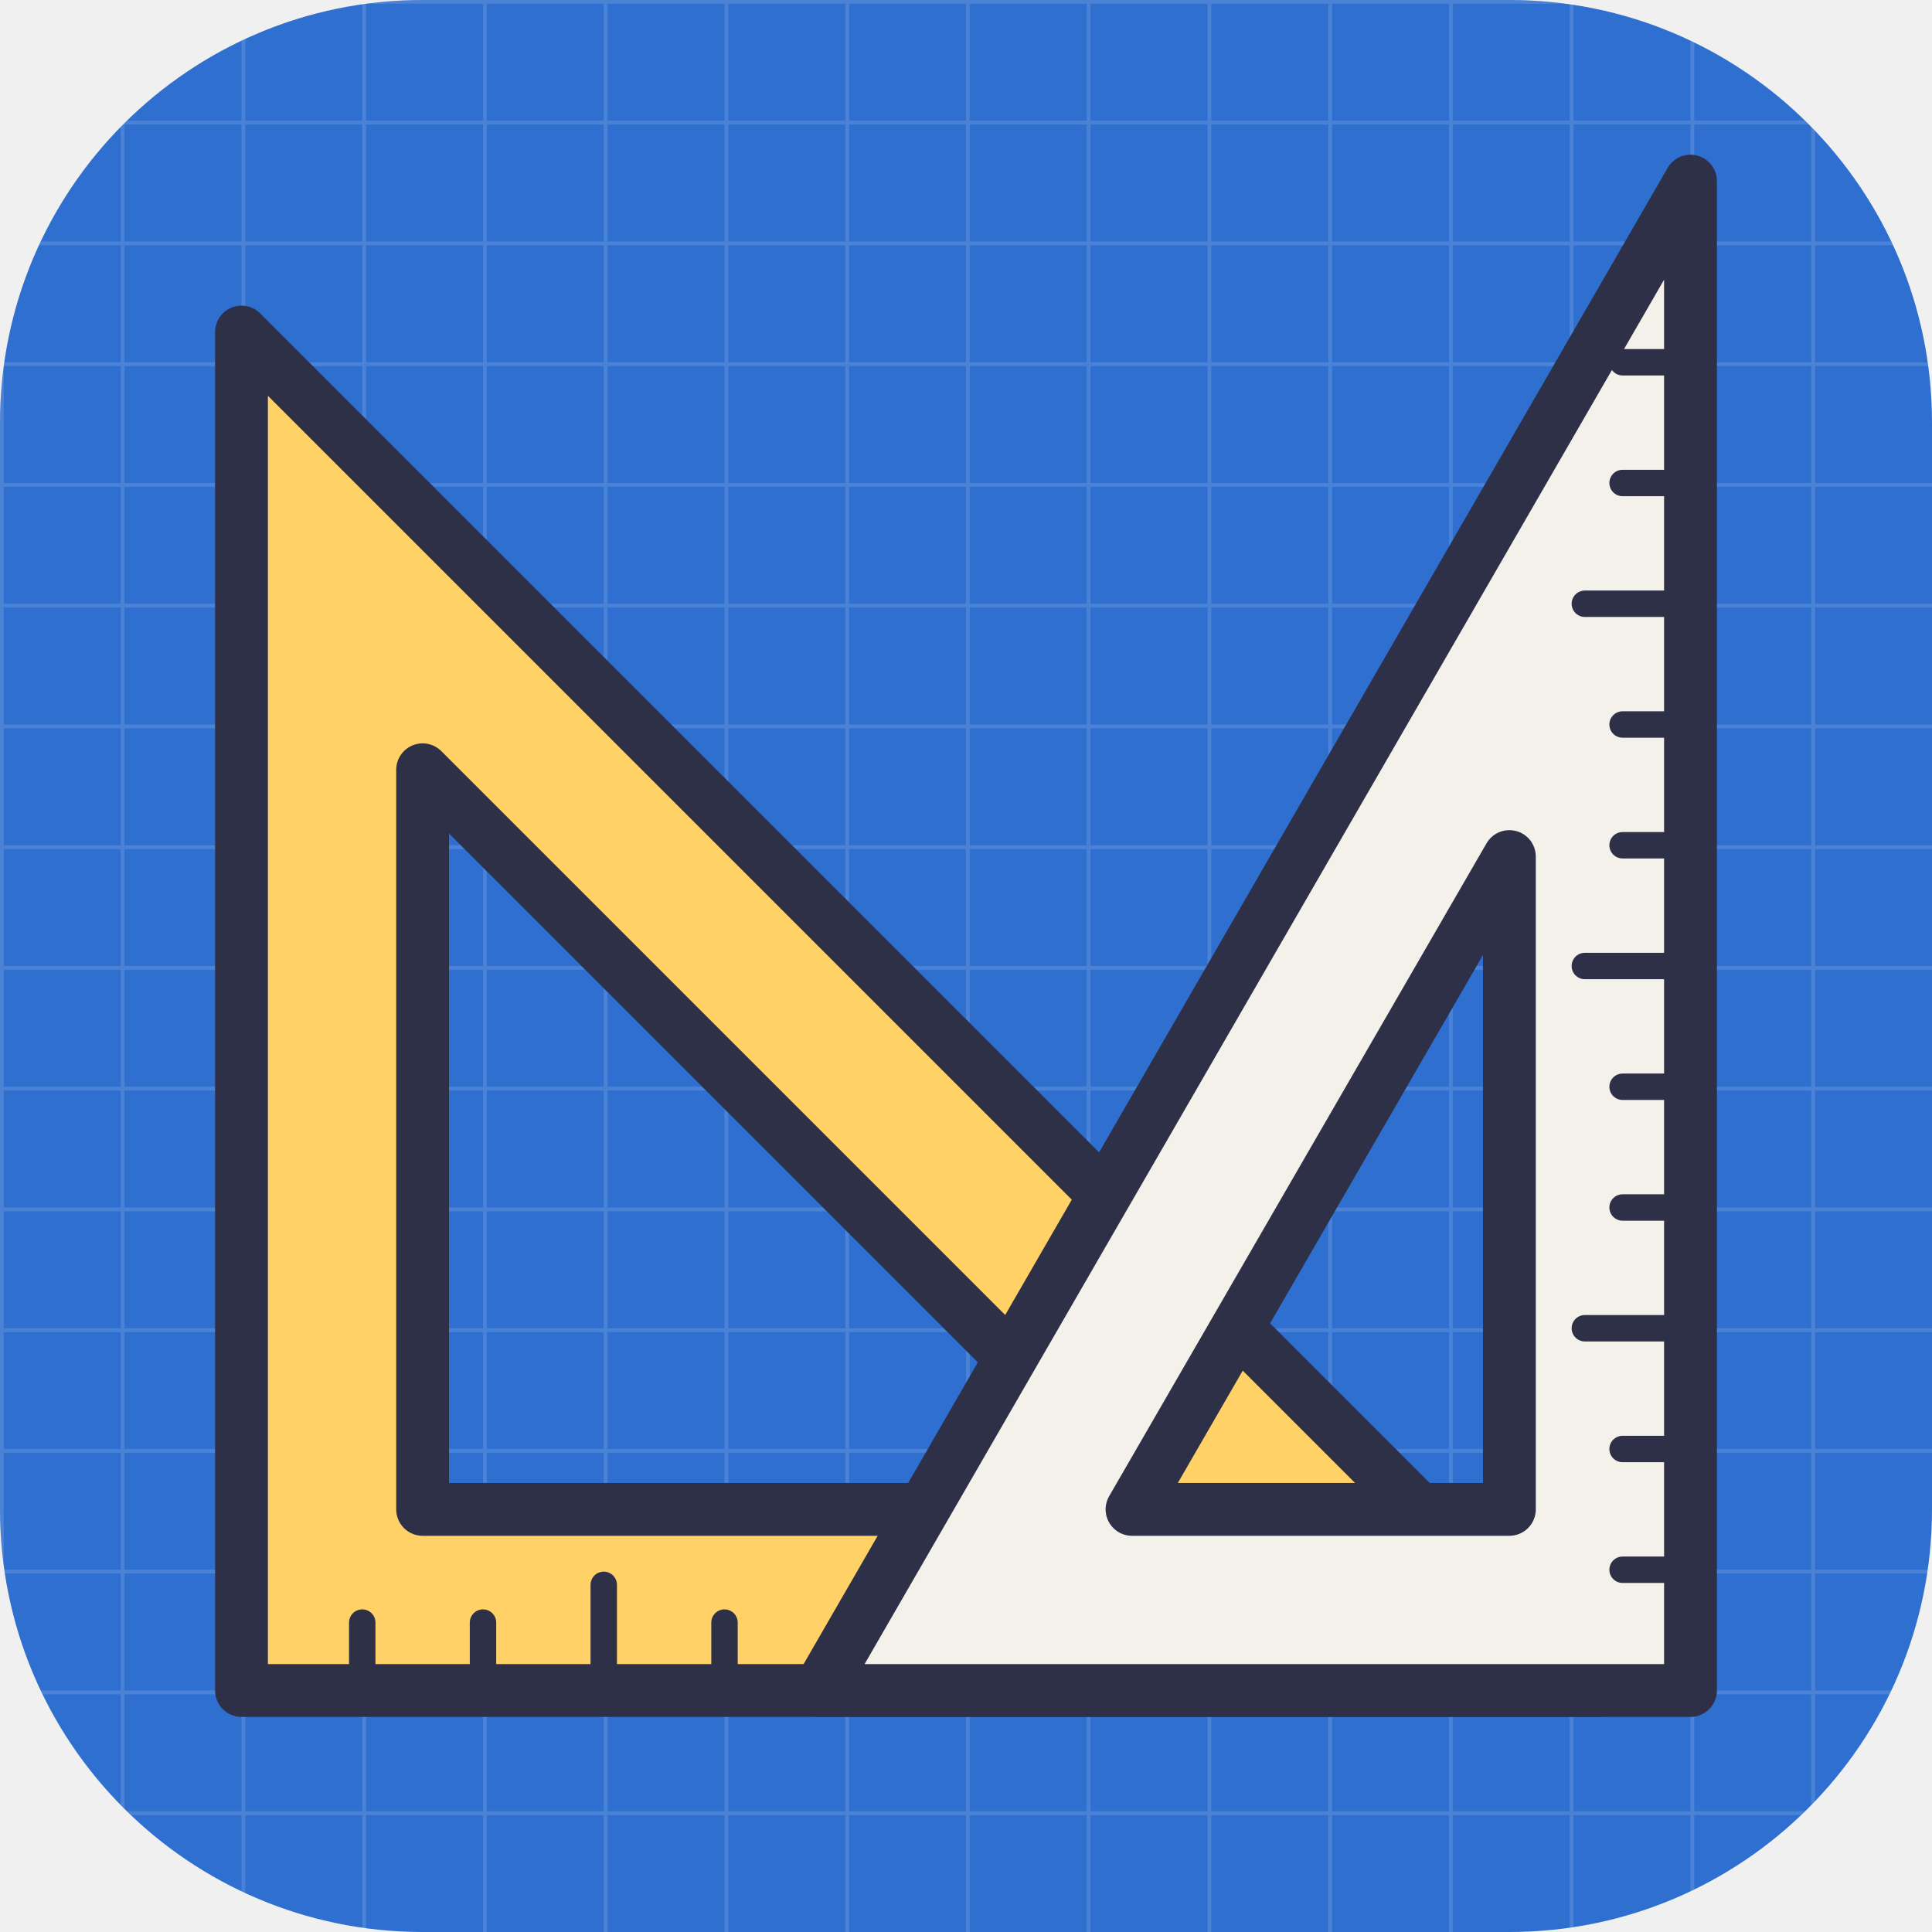
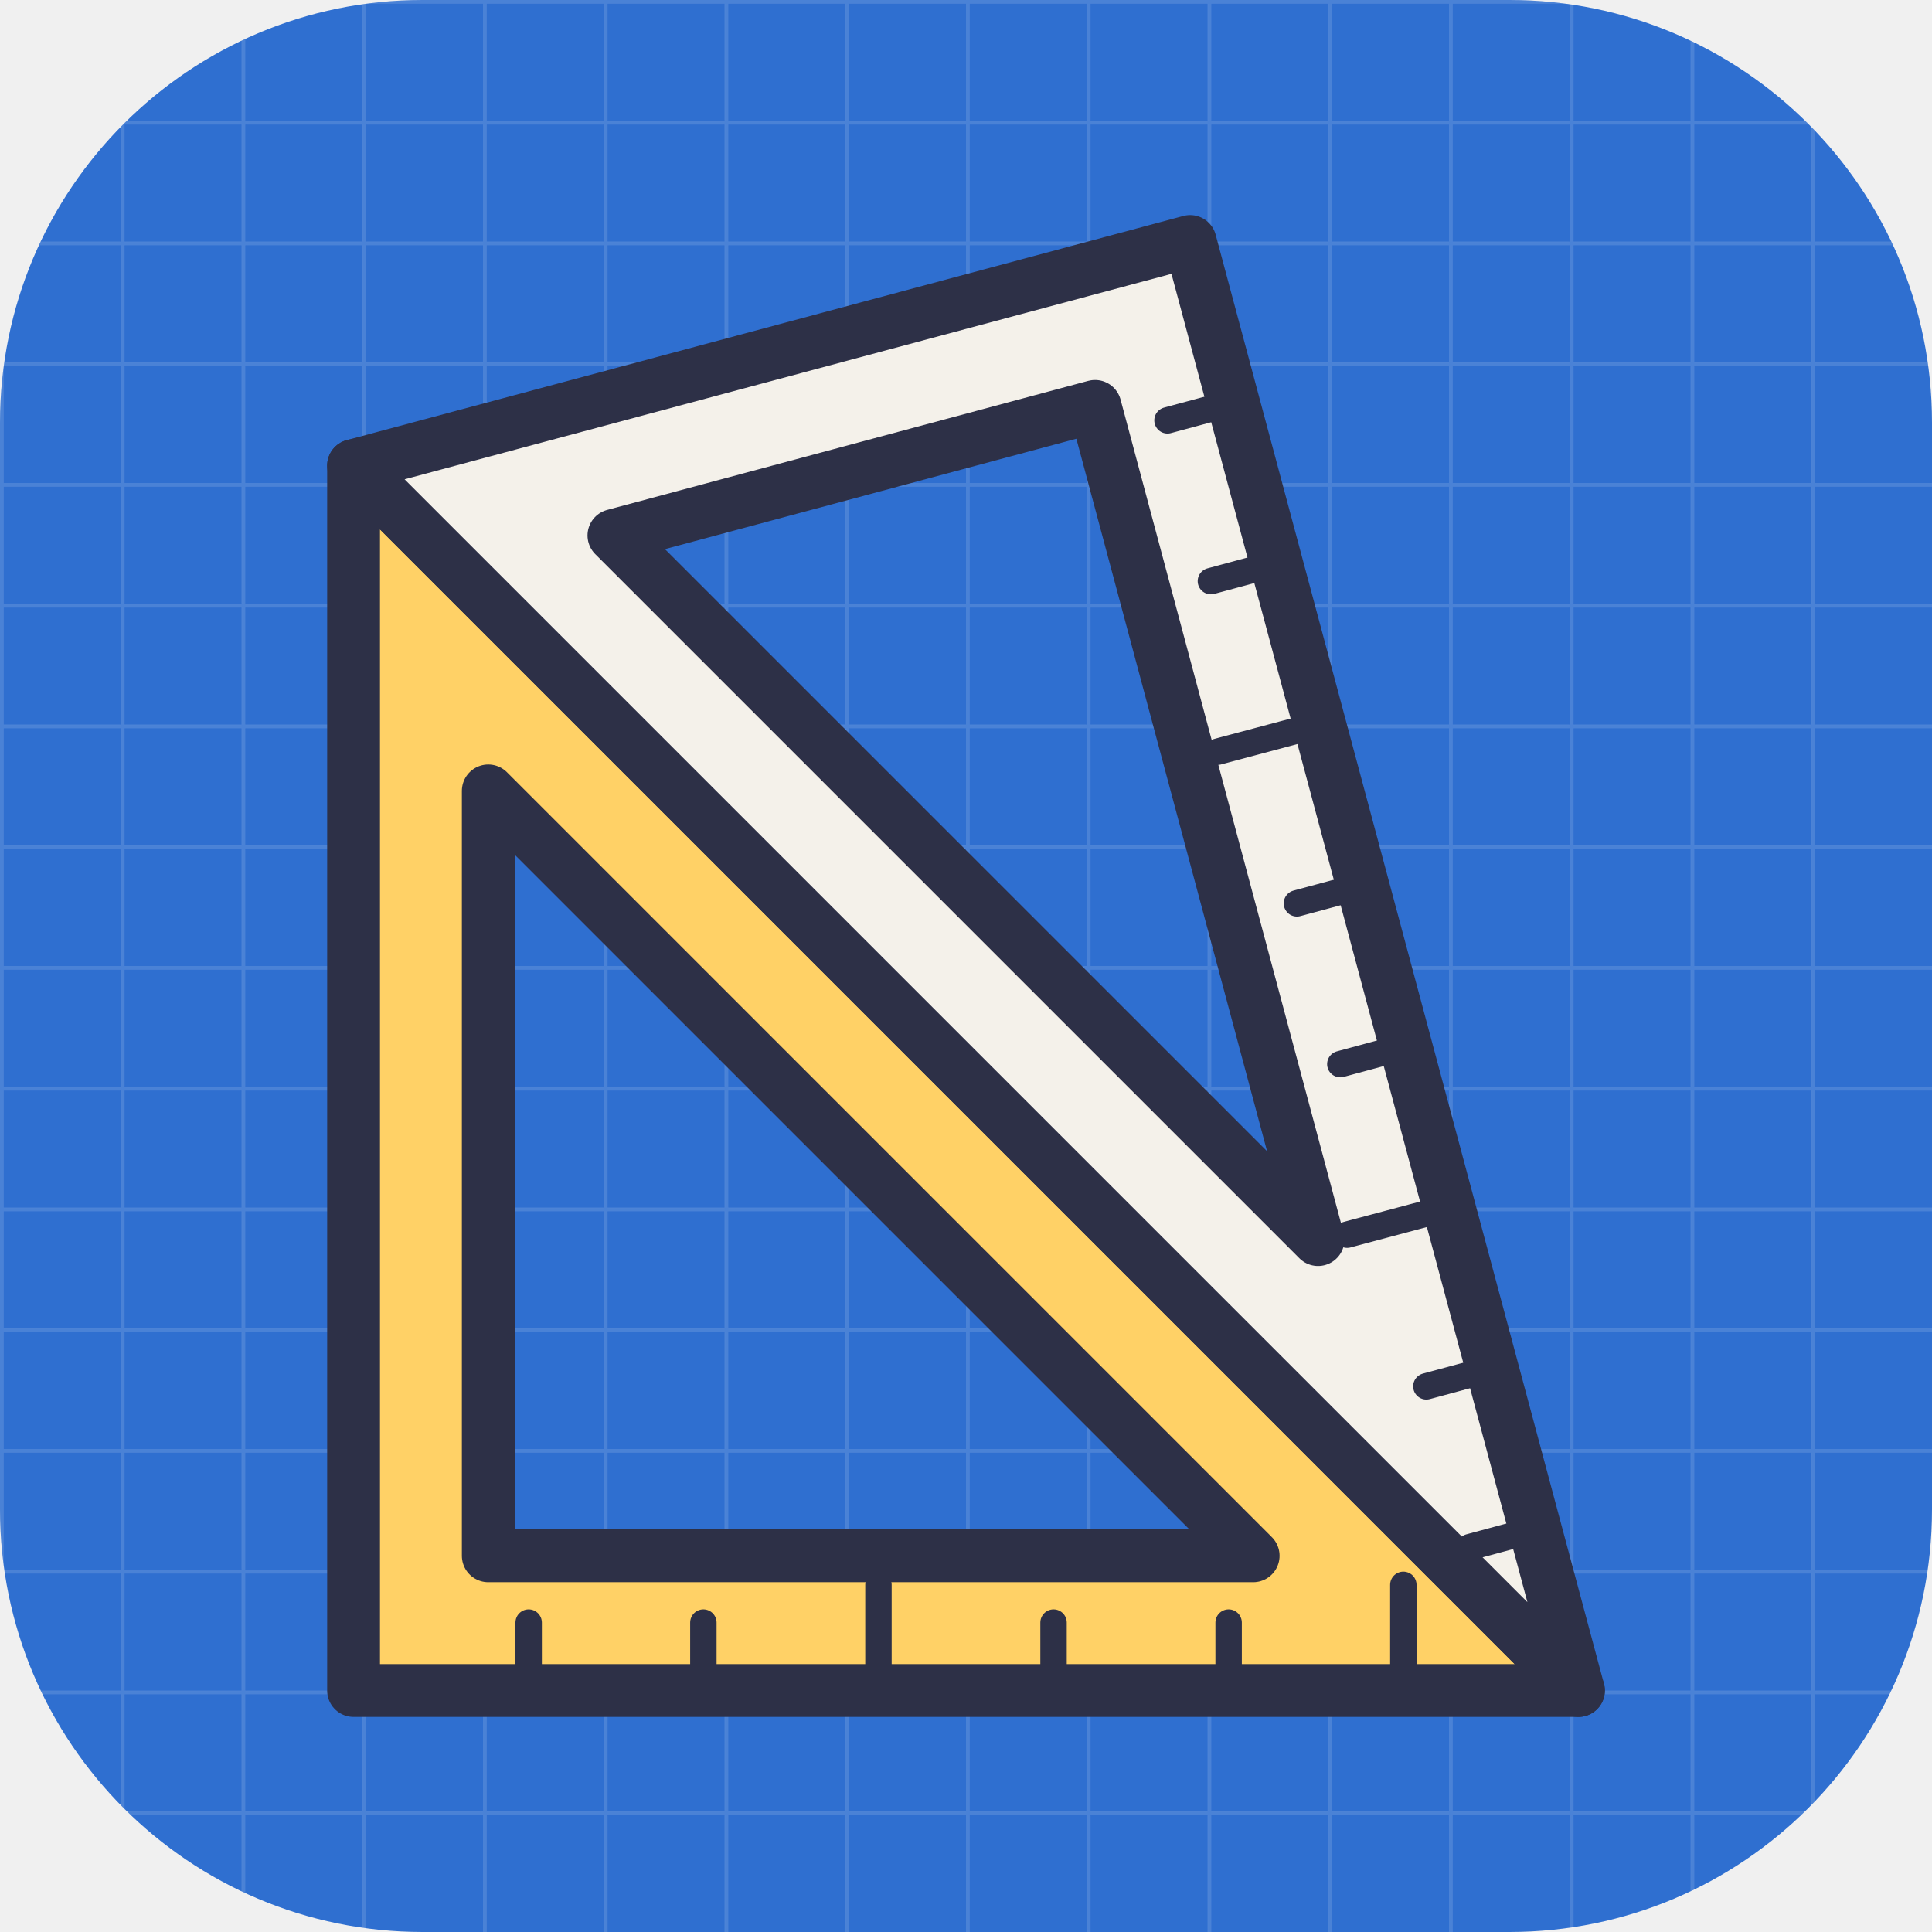
<svg xmlns="http://www.w3.org/2000/svg" viewBox="0 0 512 512">
  <defs>
    <pattern id="cuadricula" width="32" height="32" patternUnits="userSpaceOnUse">
      <path d="M32 0H0V32" fill="none" stroke="#ffffff" stroke-opacity=".13" stroke-width="2" />
    </pattern>
  </defs>
  <rect width="512" height="512" rx="112" fill="#2f6fd0" />
  <rect width="512" height="512" rx="112" fill="url(#cuadricula)" />
  <g stroke="#2d3047" stroke-linejoin="round" stroke-linecap="round">
-     <path d="M64 448V88L424 448Z M112 400H308L112 204Z" fill="#ffd166" fill-rule="evenodd" stroke-width="14" />
-     <path d="M96 448v-18M128 448v-18M160 448v-28M192 448v-18" stroke-width="7" />
-     <path d="M448 448V48L217 448Z M400 400H300L400 227Z" fill="#f4f1ea" fill-rule="evenodd" stroke-width="14" />
-     <path d="M448 96h-18M448 128h-18M448 160h-28M448 192h-18M448 224h-18M448 256h-28M448 288h-18M448 320h-18M448 352h-28M448 384h-18M448 416h-18" stroke-width="7" />
+     <path d="M93.7 123.4L93.7 448.0L418.3 448.0Z M129.4 209.6L129.4 412.3L332.1 412.3Z" fill="#ffd166" fill-rule="evenodd" stroke-width="14" />
+     <path d="M140.1 448.0l0.0 -18.0M186.4 448.0l0.0 -18.0M232.8 448.0l0.0 -28.0M279.2 448.0l0.0 -18.0M325.6 448.0l0.0 -18.0M371.9 448.0l0.0 -28.0" stroke-width="7" />
+     <path d="M93.7 123.4L315.4 64.0L418.3 448.0Z M162.7 141.9L290.2 107.7L349.3 328.5Z" fill="#f4f1ea" fill-rule="evenodd" stroke-width="14" />
+     <path d="M406.9 405.3l-17.4 4.7M395.4 362.7l-17.4 4.7M384.0 320.0l-27.0 7.2M372.6 277.3l-17.4 4.7M361.1 234.7l-17.4 4.7M349.7 192.0l-27.0 7.2M338.3 149.3l-17.4 4.7M326.8 106.7l-17.4 4.7" stroke-width="7" />
  </g>
</svg>
